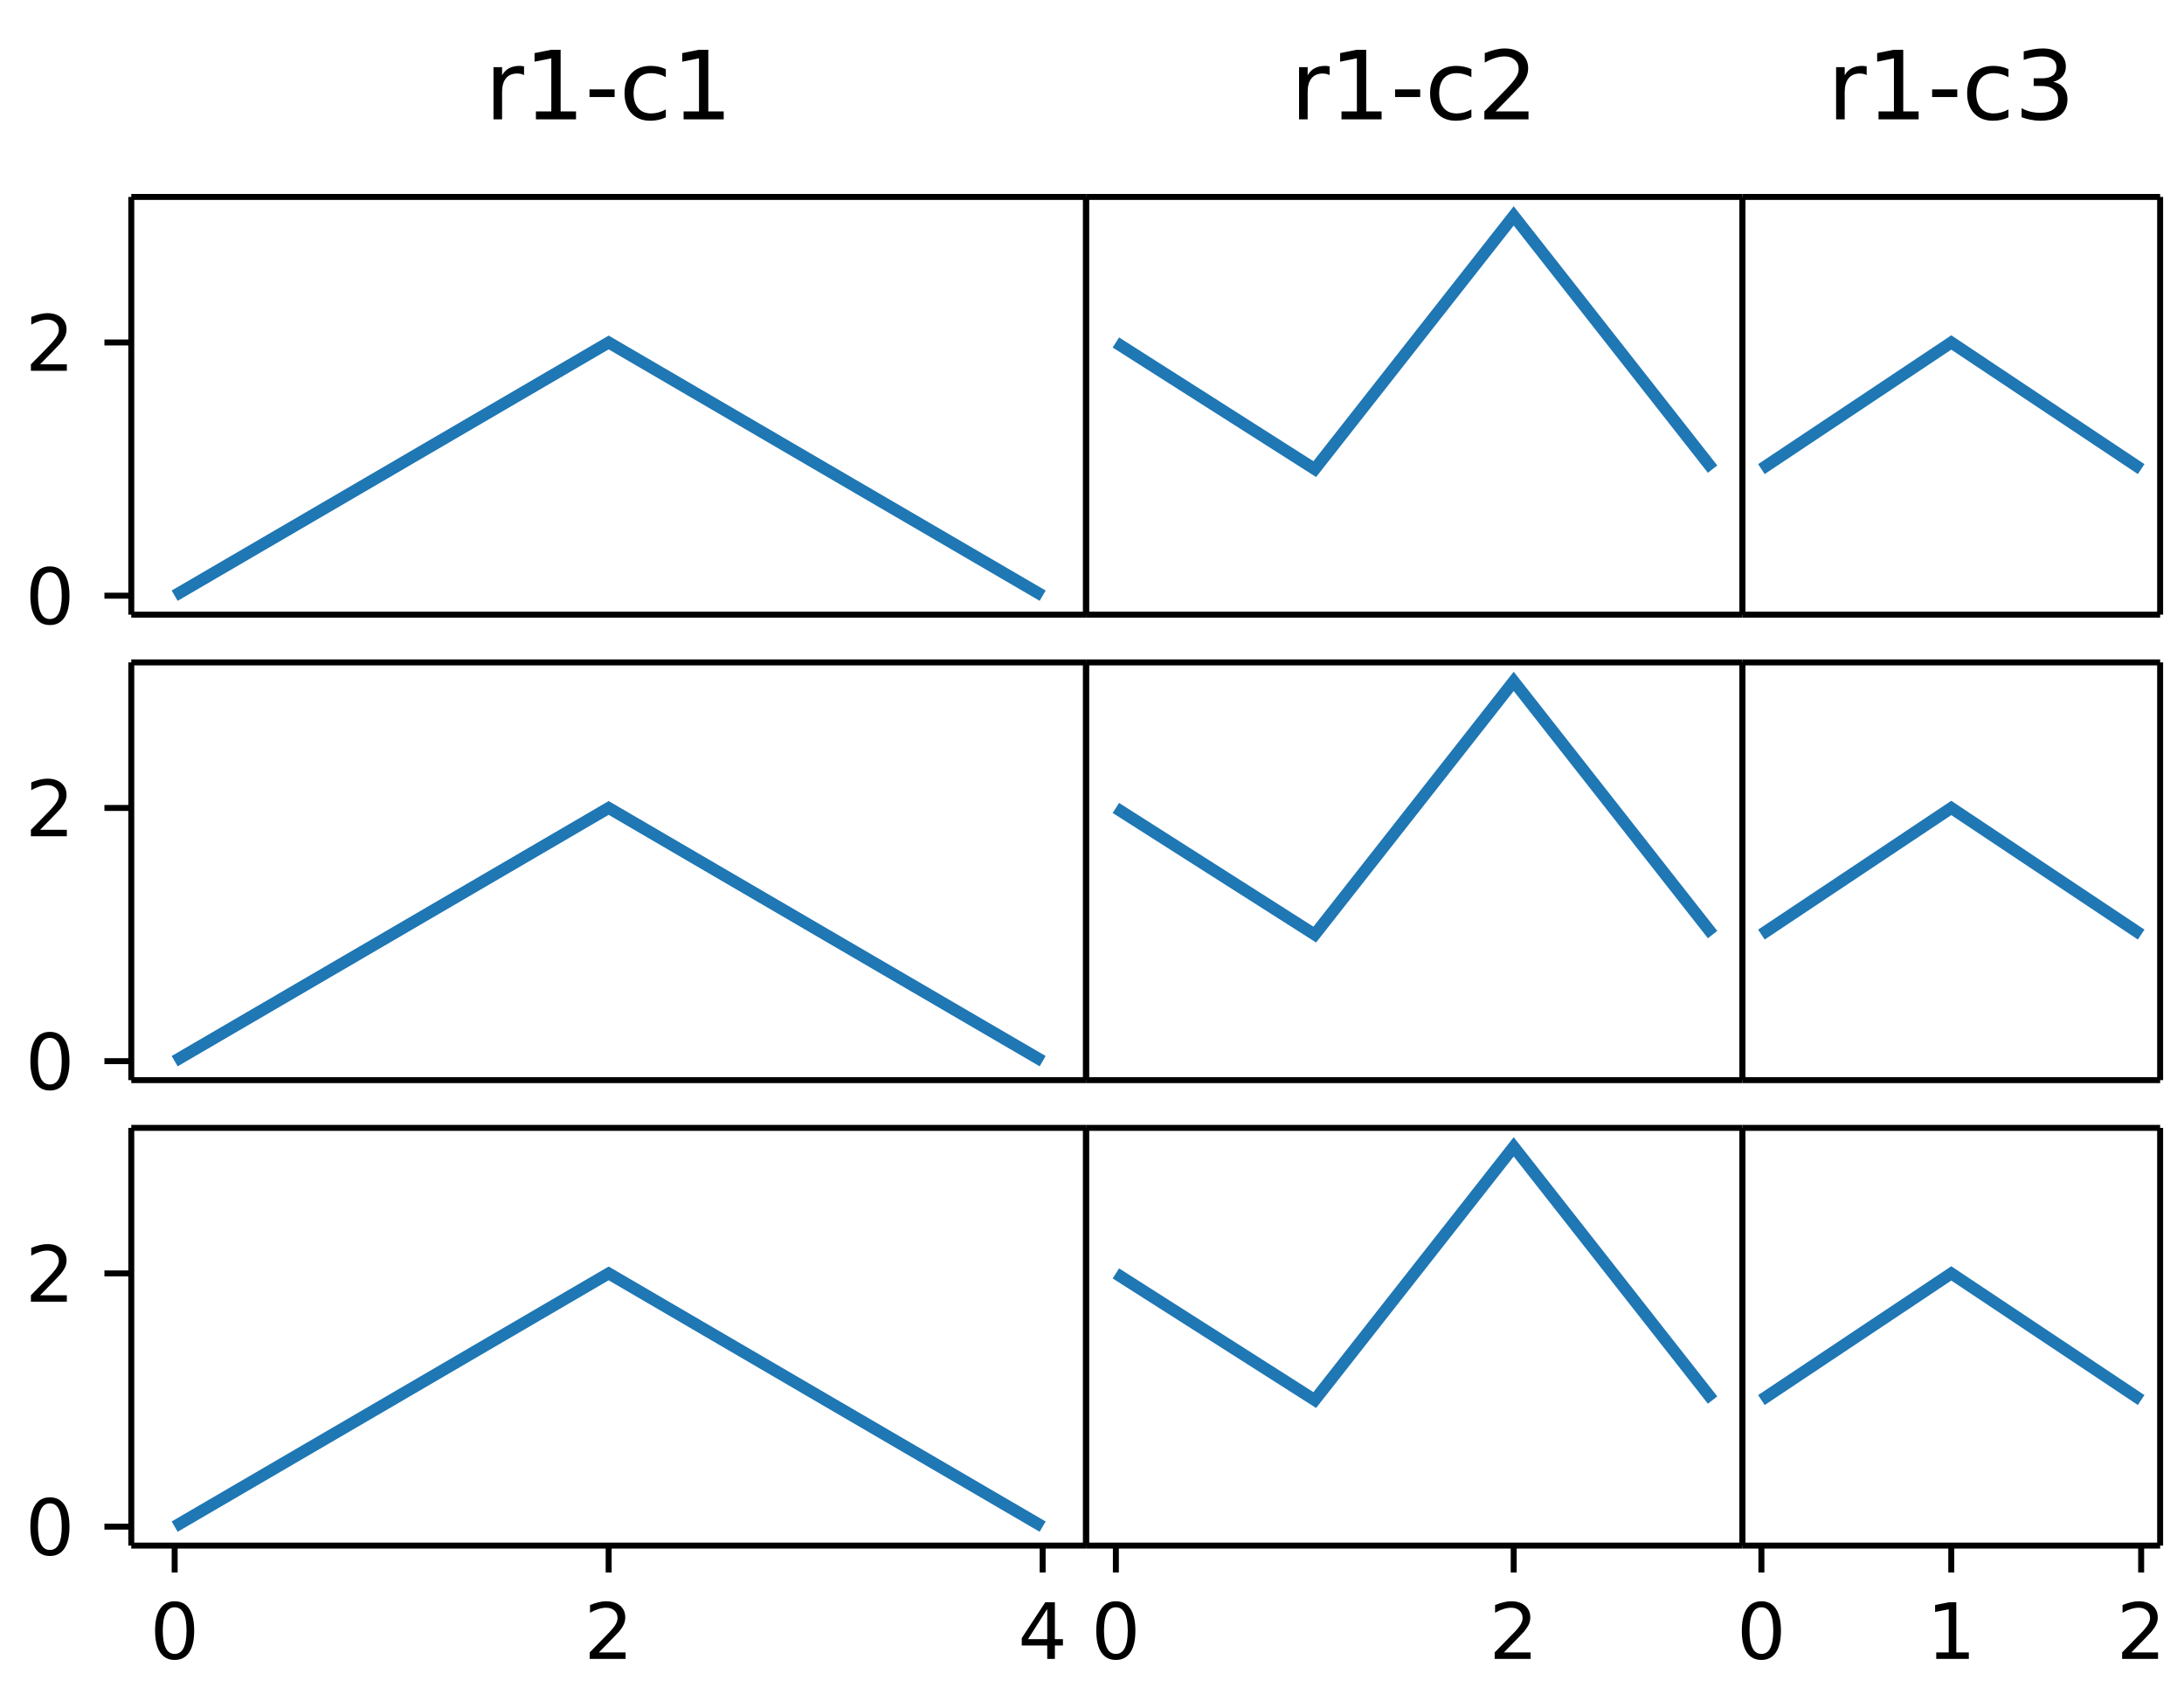
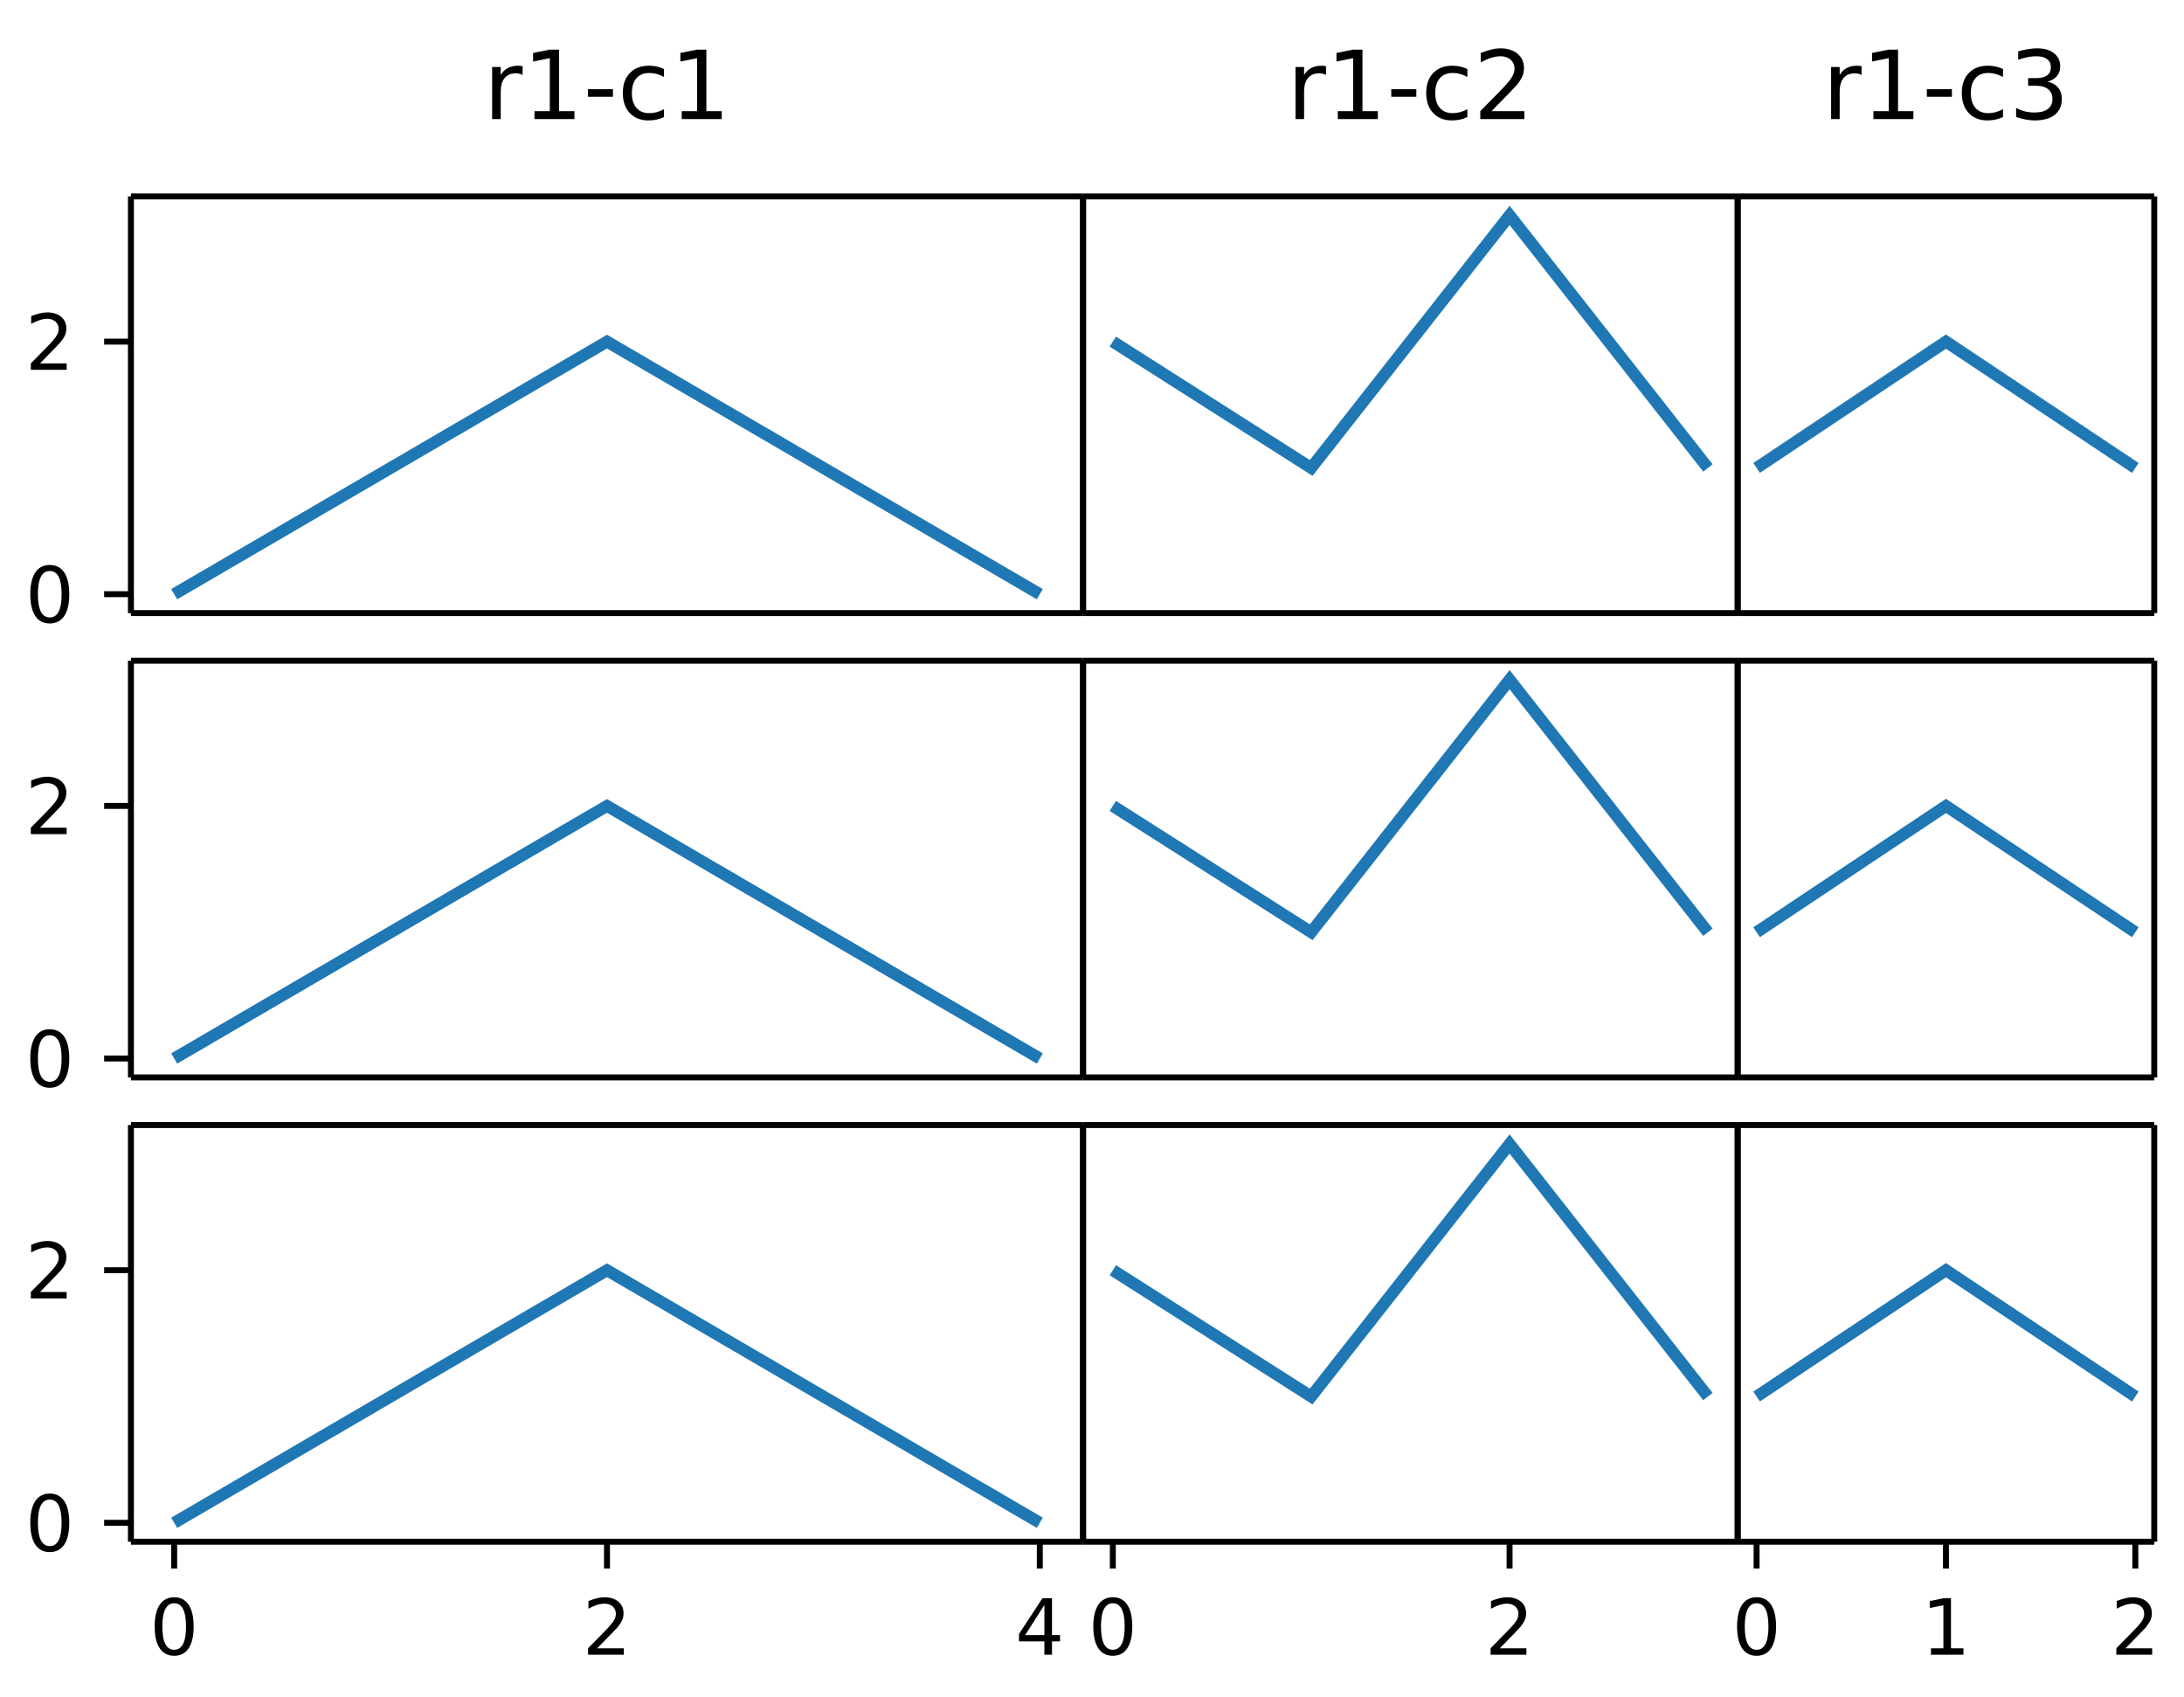
- <svg xmlns="http://www.w3.org/2000/svg" width="366" height="285" viewBox="0 0 366 285" font-family="DejaVu Sans, Bitstream Vera Sans, Verdana, Arial, sans-serif" font-size="11" style="background:#fff" data-plotlet-version="0.5.1" data-plotlet-schema="2" data-plotlet-kind="layout">
+ <svg xmlns="http://www.w3.org/2000/svg" width="367" height="285" viewBox="0 0 367 285" font-family="DejaVu Sans, Bitstream Vera Sans, Verdana, Arial, sans-serif" font-size="11" style="background:#fff" data-plotlet-version="0.5.1" data-plotlet-schema="2" data-plotlet-kind="layout">
  <g transform="translate(4,4)">
    <g transform="translate(18.00,29.00)" data-plotlet-kind="panel" data-plotlet-title="r1-c1" data-plotlet-xscale="linear" data-plotlet-yscale="linear" data-plotlet-xlim="-0.2,4.2" data-plotlet-ylim="-0.15,3.15" data-plotlet-panel-bbox="4,4,178,99" data-plotlet-data-area="18,29,160,70">
      <svg x="0" y="0" width="160.0" height="70.0" overflow="hidden">
        <g class="plotlet-artist" data-plotlet-type="line" data-plotlet-index="0" data-plotlet-color="#1f77b4" data-plotlet-n="5" data-plotlet-x-min="0" data-plotlet-x-max="4" data-plotlet-y-min="0" data-plotlet-y-max="2">
          <path d="M7.27,66.82L43.64,45.61L80.00,24.39L116.36,45.61L152.73,66.82" fill="none" stroke="#1f77b4" stroke-width="2.00" />
        </g>
      </svg>
      <line x1="0.00" x2="160.00" y1="0.00" y2="0.00" stroke="#000000" stroke-width="1.00" />
      <line x1="0.00" x2="160.00" y1="70.00" y2="70.00" stroke="#000000" stroke-width="1.00" />
      <line x1="0.00" x2="0.00" y1="0.00" y2="70.00" stroke="#000000" stroke-width="1.00" />
      <line x1="160.00" x2="160.00" y1="0.00" y2="70.00" stroke="#000000" stroke-width="1.00" />
      <line x1="0.00" x2="-4.50" y1="66.82" y2="66.82" stroke="#000000" stroke-width="1.00" />
      <path d="M-13.64 62.92Q-14.63 62.92 -15.13 63.90Q-15.63 64.87 -15.63 66.83Q-15.63 68.78 -15.13 69.75Q-14.63 70.73 -13.64 70.73Q-12.64 70.73 -12.14 69.75Q-11.65 68.78 -11.65 66.83Q-11.65 64.87 -12.14 63.90Q-12.64 62.92 -13.64 62.92ZM-13.64 61.91Q-12.05 61.91 -11.20 63.17Q-10.36 64.43 -10.36 66.83Q-10.36 69.22 -11.20 70.48Q-12.05 71.74 -13.64 71.74Q-15.23 71.74 -16.07 70.48Q-16.91 69.22 -16.91 66.83Q-16.91 64.43 -16.07 63.17Q-15.23 61.91 -13.64 61.91Z" fill="#000" />
      <line x1="0.00" x2="-4.50" y1="24.39" y2="24.39" stroke="#000000" stroke-width="1.00" />
      <path d="M-15.28 28.05H-10.80V29.13H-16.82V28.05Q-16.09 27.30 -14.83 26.03Q-13.57 24.75 -13.25 24.38Q-12.63 23.69 -12.39 23.21Q-12.14 22.73 -12.14 22.27Q-12.14 21.52 -12.67 21.04Q-13.20 20.56 -14.05 20.56Q-14.65 20.56 -15.32 20.77Q-15.99 20.98 -16.76 21.41V20.11Q-15.98 19.80 -15.31 19.64Q-14.64 19.48 -14.08 19.48Q-12.60 19.48 -11.73 20.22Q-10.85 20.96 -10.85 22.19Q-10.85 22.77 -11.07 23.30Q-11.29 23.82 -11.87 24.53Q-12.03 24.71 -12.88 25.59Q-13.73 26.47 -15.28 28.05Z" fill="#000" />
      <path d="M65.82 -20.41Q65.58 -20.55 65.30 -20.61Q65.01 -20.68 64.67 -20.68Q63.45 -20.68 62.80 -19.89Q62.14 -19.09 62.14 -17.61V-13.00H60.70V-21.75H62.14V-20.39Q62.60 -21.19 63.32 -21.57Q64.05 -21.96 65.09 -21.96Q65.24 -21.96 65.42 -21.94Q65.60 -21.92 65.82 -21.88ZM67.81 -14.33H70.39V-23.23L67.58 -22.66V-24.10L70.37 -24.66H71.95V-14.33H74.53V-13.00H67.81ZM76.79 -18.02H81.00V-16.74H76.79ZM89.58 -21.41V-20.07Q88.97 -20.41 88.36 -20.57Q87.75 -20.74 87.12 -20.74Q85.72 -20.74 84.95 -19.86Q84.18 -18.97 84.18 -17.37Q84.18 -15.77 84.95 -14.88Q85.72 -13.99 87.12 -13.99Q87.75 -13.99 88.36 -14.16Q88.97 -14.33 89.58 -14.66V-13.34Q88.98 -13.05 88.34 -12.91Q87.69 -12.77 86.96 -12.77Q84.99 -12.77 83.82 -14.02Q82.66 -15.26 82.66 -17.37Q82.66 -19.51 83.84 -20.73Q85.01 -21.96 87.06 -21.96Q87.72 -21.96 88.36 -21.82Q88.99 -21.69 89.58 -21.41ZM92.56 -14.33H95.14V-23.23L92.33 -22.66V-24.10L95.12 -24.66H96.70V-14.33H99.28V-13.00H92.56Z" fill="#000" />
    </g>
    <g transform="translate(178.00,29.00)" data-plotlet-kind="panel" data-plotlet-title="r1-c2" data-plotlet-xscale="linear" data-plotlet-yscale="linear" data-plotlet-xlim="-0.15,3.15" data-plotlet-ylim="-0.15,3.15" data-plotlet-panel-bbox="182,4,110,99" data-plotlet-data-area="0,29,110,70">
      <svg x="0" y="0" width="110.0" height="70.0" overflow="hidden">
        <g class="plotlet-artist" data-plotlet-type="line" data-plotlet-index="0" data-plotlet-color="#1f77b4" data-plotlet-n="4" data-plotlet-x-min="0" data-plotlet-x-max="3" data-plotlet-y-min="1" data-plotlet-y-max="3">
          <path d="M5.00,24.39L38.33,45.61L71.67,3.18L105.00,45.61" fill="none" stroke="#1f77b4" stroke-width="2.00" />
        </g>
      </svg>
      <line x1="0.00" x2="110.00" y1="0.00" y2="0.00" stroke="#000000" stroke-width="1.00" />
      <line x1="0.00" x2="110.00" y1="70.00" y2="70.00" stroke="#000000" stroke-width="1.00" />
      <line x1="0.00" x2="0.00" y1="0.00" y2="70.00" stroke="#000000" stroke-width="1.00" />
      <line x1="110.00" x2="110.00" y1="0.00" y2="70.00" stroke="#000000" stroke-width="1.00" />
      <path d="M40.82 -20.41Q40.58 -20.55 40.30 -20.61Q40.01 -20.68 39.67 -20.68Q38.45 -20.68 37.80 -19.89Q37.14 -19.09 37.14 -17.61V-13.00H35.70V-21.75H37.14V-20.39Q37.60 -21.19 38.32 -21.57Q39.05 -21.96 40.09 -21.96Q40.24 -21.96 40.42 -21.94Q40.60 -21.92 40.82 -21.88ZM42.81 -14.33H45.39V-23.23L42.58 -22.66V-24.10L45.37 -24.66H46.95V-14.33H49.53V-13.00H42.81ZM51.79 -18.02H56.00V-16.74H51.79ZM64.58 -21.41V-20.07Q63.97 -20.41 63.36 -20.57Q62.75 -20.74 62.12 -20.74Q60.72 -20.74 59.95 -19.86Q59.18 -18.97 59.18 -17.37Q59.18 -15.77 59.95 -14.88Q60.72 -13.99 62.12 -13.99Q62.75 -13.99 63.36 -14.16Q63.97 -14.33 64.58 -14.66V-13.34Q63.98 -13.05 63.34 -12.91Q62.69 -12.77 61.96 -12.77Q59.99 -12.77 58.82 -14.02Q57.66 -15.26 57.66 -17.37Q57.66 -19.51 58.84 -20.73Q60.01 -21.96 62.06 -21.96Q62.72 -21.96 63.36 -21.82Q63.99 -21.69 64.58 -21.41ZM68.64 -14.33H74.15V-13.00H66.75V-14.33Q67.64 -15.26 69.20 -16.82Q70.75 -18.39 71.14 -18.84Q71.90 -19.70 72.20 -20.29Q72.50 -20.88 72.50 -21.45Q72.50 -22.38 71.85 -22.96Q71.20 -23.55 70.15 -23.55Q69.41 -23.55 68.59 -23.29Q67.76 -23.03 66.82 -22.51V-24.10Q67.78 -24.48 68.61 -24.68Q69.43 -24.88 70.12 -24.88Q71.93 -24.88 73.01 -23.97Q74.09 -23.06 74.09 -21.55Q74.09 -20.83 73.82 -20.18Q73.55 -19.54 72.84 -18.66Q72.64 -18.44 71.60 -17.36Q70.55 -16.27 68.64 -14.33Z" fill="#000" />
    </g>
-     <g transform="translate(288.00,29.00)" data-plotlet-kind="panel" data-plotlet-title="r1-c3" data-plotlet-xscale="linear" data-plotlet-yscale="linear" data-plotlet-xlim="-0.1,2.1" data-plotlet-ylim="-0.15,3.15" data-plotlet-panel-bbox="292,4,70,99" data-plotlet-data-area="0,29,70,70">
+     <g transform="translate(288.00,29.00)" data-plotlet-kind="panel" data-plotlet-title="r1-c3" data-plotlet-xscale="linear" data-plotlet-yscale="linear" data-plotlet-xlim="-0.1,2.1" data-plotlet-ylim="-0.15,3.15" data-plotlet-panel-bbox="292,4,71,99" data-plotlet-data-area="0,29,70,70">
      <svg x="0" y="0" width="70.0" height="70.0" overflow="hidden">
        <g class="plotlet-artist" data-plotlet-type="line" data-plotlet-index="0" data-plotlet-color="#1f77b4" data-plotlet-n="3" data-plotlet-x-min="0" data-plotlet-x-max="2" data-plotlet-y-min="1" data-plotlet-y-max="2">
          <path d="M3.18,45.61L35.00,24.39L66.82,45.61" fill="none" stroke="#1f77b4" stroke-width="2.00" />
        </g>
      </svg>
      <line x1="0.00" x2="70.00" y1="0.00" y2="0.00" stroke="#000000" stroke-width="1.00" />
      <line x1="0.00" x2="70.00" y1="70.00" y2="70.00" stroke="#000000" stroke-width="1.00" />
      <line x1="0.00" x2="0.00" y1="0.00" y2="70.00" stroke="#000000" stroke-width="1.00" />
      <line x1="70.00" x2="70.00" y1="0.00" y2="70.00" stroke="#000000" stroke-width="1.00" />
      <path d="M20.82 -20.41Q20.58 -20.55 20.30 -20.61Q20.01 -20.68 19.67 -20.68Q18.45 -20.68 17.80 -19.89Q17.14 -19.09 17.14 -17.61V-13.00H15.70V-21.75H17.14V-20.39Q17.60 -21.19 18.32 -21.57Q19.05 -21.96 20.09 -21.96Q20.24 -21.96 20.42 -21.94Q20.60 -21.92 20.82 -21.88ZM22.81 -14.33H25.39V-23.23L22.58 -22.66V-24.10L25.37 -24.66H26.95V-14.33H29.53V-13.00H22.81ZM31.79 -18.02H36.00V-16.74H31.79ZM44.58 -21.41V-20.07Q43.97 -20.41 43.36 -20.57Q42.75 -20.74 42.12 -20.74Q40.72 -20.74 39.95 -19.86Q39.18 -18.97 39.18 -17.37Q39.18 -15.77 39.95 -14.88Q40.72 -13.99 42.12 -13.99Q42.75 -13.99 43.36 -14.16Q43.97 -14.33 44.58 -14.66V-13.34Q43.98 -13.05 43.34 -12.91Q42.69 -12.77 41.96 -12.77Q39.99 -12.77 38.82 -14.02Q37.66 -15.26 37.66 -17.37Q37.66 -19.51 38.84 -20.73Q40.01 -21.96 42.06 -21.96Q42.72 -21.96 43.36 -21.82Q43.99 -21.69 44.58 -21.41ZM52.07 -19.29Q53.20 -19.05 53.84 -18.28Q54.47 -17.52 54.47 -16.39Q54.47 -14.66 53.29 -13.72Q52.10 -12.77 49.91 -12.77Q49.18 -12.77 48.40 -12.92Q47.62 -13.06 46.79 -13.35V-14.88Q47.45 -14.49 48.23 -14.30Q49.01 -14.10 49.86 -14.10Q51.35 -14.10 52.12 -14.69Q52.90 -15.27 52.90 -16.39Q52.90 -17.42 52.18 -18.00Q51.46 -18.59 50.17 -18.59H48.81V-19.88H50.23Q51.39 -19.88 52.01 -20.35Q52.63 -20.81 52.63 -21.69Q52.63 -22.59 51.99 -23.07Q51.36 -23.55 50.17 -23.55Q49.52 -23.55 48.78 -23.41Q48.04 -23.27 47.14 -22.97V-24.38Q48.04 -24.62 48.83 -24.75Q49.61 -24.88 50.31 -24.88Q52.11 -24.88 53.15 -24.06Q54.20 -23.24 54.20 -21.85Q54.20 -20.88 53.64 -20.21Q53.09 -19.55 52.07 -19.29Z" fill="#000" />
    </g>
    <g transform="translate(18.00,107.00)" data-plotlet-kind="panel" data-plotlet-title="r2-c1" data-plotlet-xscale="linear" data-plotlet-yscale="linear" data-plotlet-xlim="-0.2,4.2" data-plotlet-ylim="-0.15,3.15" data-plotlet-panel-bbox="4,111,178,70" data-plotlet-data-area="18,0,160,70">
      <svg x="0" y="0" width="160.0" height="70.0" overflow="hidden">
        <g class="plotlet-artist" data-plotlet-type="line" data-plotlet-index="0" data-plotlet-color="#1f77b4" data-plotlet-n="5" data-plotlet-x-min="0" data-plotlet-x-max="4" data-plotlet-y-min="0" data-plotlet-y-max="2">
          <path d="M7.27,66.82L43.64,45.61L80.00,24.39L116.36,45.61L152.73,66.82" fill="none" stroke="#1f77b4" stroke-width="2.00" />
        </g>
      </svg>
      <line x1="0.00" x2="160.00" y1="0.00" y2="0.00" stroke="#000000" stroke-width="1.00" />
      <line x1="0.00" x2="160.00" y1="70.00" y2="70.00" stroke="#000000" stroke-width="1.00" />
      <line x1="0.00" x2="0.00" y1="0.00" y2="70.00" stroke="#000000" stroke-width="1.00" />
      <line x1="160.00" x2="160.00" y1="0.00" y2="70.00" stroke="#000000" stroke-width="1.00" />
      <line x1="0.00" x2="-4.50" y1="66.82" y2="66.82" stroke="#000000" stroke-width="1.00" />
      <path d="M-13.64 62.92Q-14.63 62.92 -15.13 63.90Q-15.63 64.87 -15.63 66.83Q-15.63 68.78 -15.13 69.75Q-14.63 70.73 -13.64 70.73Q-12.64 70.73 -12.14 69.75Q-11.65 68.78 -11.65 66.83Q-11.65 64.87 -12.14 63.90Q-12.64 62.92 -13.64 62.92ZM-13.64 61.91Q-12.05 61.91 -11.20 63.17Q-10.36 64.43 -10.36 66.83Q-10.36 69.22 -11.20 70.48Q-12.05 71.74 -13.64 71.74Q-15.23 71.74 -16.07 70.48Q-16.91 69.22 -16.91 66.83Q-16.91 64.43 -16.07 63.17Q-15.23 61.91 -13.64 61.91Z" fill="#000" />
      <line x1="0.00" x2="-4.50" y1="24.39" y2="24.39" stroke="#000000" stroke-width="1.00" />
      <path d="M-15.28 28.05H-10.80V29.13H-16.82V28.05Q-16.09 27.30 -14.83 26.03Q-13.57 24.75 -13.25 24.38Q-12.63 23.69 -12.39 23.21Q-12.14 22.73 -12.14 22.27Q-12.14 21.52 -12.67 21.04Q-13.20 20.56 -14.05 20.56Q-14.65 20.56 -15.32 20.77Q-15.99 20.98 -16.76 21.41V20.11Q-15.98 19.80 -15.31 19.64Q-14.64 19.48 -14.08 19.48Q-12.60 19.48 -11.73 20.22Q-10.85 20.96 -10.85 22.19Q-10.85 22.77 -11.07 23.30Q-11.29 23.82 -11.87 24.53Q-12.03 24.71 -12.88 25.59Q-13.73 26.47 -15.28 28.05Z" fill="#000" />
    </g>
    <g transform="translate(178.00,107.00)" data-plotlet-kind="panel" data-plotlet-title="r2-c2" data-plotlet-xscale="linear" data-plotlet-yscale="linear" data-plotlet-xlim="-0.15,3.15" data-plotlet-ylim="-0.15,3.15" data-plotlet-panel-bbox="182,111,110,70" data-plotlet-data-area="0,0,110,70">
      <svg x="0" y="0" width="110.0" height="70.0" overflow="hidden">
        <g class="plotlet-artist" data-plotlet-type="line" data-plotlet-index="0" data-plotlet-color="#1f77b4" data-plotlet-n="4" data-plotlet-x-min="0" data-plotlet-x-max="3" data-plotlet-y-min="1" data-plotlet-y-max="3">
          <path d="M5.00,24.39L38.33,45.61L71.67,3.18L105.00,45.61" fill="none" stroke="#1f77b4" stroke-width="2.00" />
        </g>
      </svg>
      <line x1="0.00" x2="110.00" y1="0.00" y2="0.00" stroke="#000000" stroke-width="1.00" />
      <line x1="0.00" x2="110.00" y1="70.00" y2="70.00" stroke="#000000" stroke-width="1.00" />
      <line x1="0.00" x2="0.00" y1="0.00" y2="70.00" stroke="#000000" stroke-width="1.00" />
      <line x1="110.00" x2="110.00" y1="0.00" y2="70.00" stroke="#000000" stroke-width="1.00" />
    </g>
-     <g transform="translate(288.00,107.00)" data-plotlet-kind="panel" data-plotlet-title="r2-c3" data-plotlet-xscale="linear" data-plotlet-yscale="linear" data-plotlet-xlim="-0.1,2.1" data-plotlet-ylim="-0.15,3.15" data-plotlet-panel-bbox="292,111,70,70" data-plotlet-data-area="0,0,70,70">
+     <g transform="translate(288.00,107.00)" data-plotlet-kind="panel" data-plotlet-title="r2-c3" data-plotlet-xscale="linear" data-plotlet-yscale="linear" data-plotlet-xlim="-0.1,2.1" data-plotlet-ylim="-0.15,3.15" data-plotlet-panel-bbox="292,111,71,70" data-plotlet-data-area="0,0,70,70">
      <svg x="0" y="0" width="70.0" height="70.0" overflow="hidden">
        <g class="plotlet-artist" data-plotlet-type="line" data-plotlet-index="0" data-plotlet-color="#1f77b4" data-plotlet-n="3" data-plotlet-x-min="0" data-plotlet-x-max="2" data-plotlet-y-min="1" data-plotlet-y-max="2">
          <path d="M3.18,45.61L35.00,24.39L66.82,45.61" fill="none" stroke="#1f77b4" stroke-width="2.00" />
        </g>
      </svg>
      <line x1="0.00" x2="70.00" y1="0.00" y2="0.00" stroke="#000000" stroke-width="1.00" />
      <line x1="0.00" x2="70.00" y1="70.00" y2="70.00" stroke="#000000" stroke-width="1.00" />
      <line x1="0.00" x2="0.00" y1="0.00" y2="70.00" stroke="#000000" stroke-width="1.00" />
      <line x1="70.00" x2="70.00" y1="0.00" y2="70.00" stroke="#000000" stroke-width="1.00" />
    </g>
    <g transform="translate(18.00,185.00)" data-plotlet-kind="panel" data-plotlet-title="r3-c1" data-plotlet-xscale="linear" data-plotlet-yscale="linear" data-plotlet-xlim="-0.2,4.2" data-plotlet-ylim="-0.15,3.15" data-plotlet-panel-bbox="4,189,178,92" data-plotlet-data-area="18,0,160,70">
      <svg x="0" y="0" width="160.0" height="70.0" overflow="hidden">
        <g class="plotlet-artist" data-plotlet-type="line" data-plotlet-index="0" data-plotlet-color="#1f77b4" data-plotlet-n="5" data-plotlet-x-min="0" data-plotlet-x-max="4" data-plotlet-y-min="0" data-plotlet-y-max="2">
          <path d="M7.27,66.82L43.64,45.61L80.00,24.39L116.36,45.61L152.73,66.82" fill="none" stroke="#1f77b4" stroke-width="2.00" />
        </g>
      </svg>
      <line x1="0.00" x2="160.00" y1="0.00" y2="0.00" stroke="#000000" stroke-width="1.00" />
      <line x1="0.00" x2="160.00" y1="70.00" y2="70.00" stroke="#000000" stroke-width="1.00" />
      <line x1="0.00" x2="0.00" y1="0.00" y2="70.00" stroke="#000000" stroke-width="1.00" />
      <line x1="160.00" x2="160.00" y1="0.00" y2="70.00" stroke="#000000" stroke-width="1.00" />
      <line x1="7.27" x2="7.27" y1="70.00" y2="74.50" stroke="#000000" stroke-width="1.00" />
      <path d="M7.27 80.34Q6.28 80.34 5.78 81.32Q5.28 82.29 5.28 84.25Q5.28 86.20 5.78 87.17Q6.28 88.15 7.27 88.15Q8.27 88.15 8.76 87.17Q9.26 86.20 9.26 84.25Q9.26 82.29 8.76 81.32Q8.27 80.34 7.27 80.34ZM7.27 79.33Q8.86 79.33 9.70 80.59Q10.54 81.85 10.54 84.25Q10.54 86.64 9.70 87.90Q8.86 89.16 7.27 89.16Q5.68 89.16 4.84 87.90Q3.99 86.64 3.99 84.25Q3.99 81.85 4.84 80.59Q5.68 79.33 7.27 79.33Z" fill="#000" />
      <line x1="80.00" x2="80.00" y1="70.00" y2="74.50" stroke="#000000" stroke-width="1.00" />
      <path d="M78.36 87.90H82.83V88.98H76.82V87.90Q77.55 87.14 78.81 85.87Q80.07 84.60 80.39 84.23Q81.01 83.54 81.25 83.06Q81.49 82.58 81.49 82.12Q81.49 81.36 80.96 80.88Q80.43 80.41 79.58 80.41Q78.98 80.41 78.31 80.62Q77.64 80.83 76.88 81.25V79.96Q77.65 79.65 78.33 79.49Q79.00 79.33 79.56 79.33Q81.03 79.33 81.91 80.06Q82.78 80.80 82.78 82.03Q82.78 82.62 82.56 83.14Q82.35 83.66 81.77 84.38Q81.61 84.56 80.76 85.44Q79.91 86.32 78.36 87.90Z" fill="#000" />
      <line x1="152.73" x2="152.73" y1="70.00" y2="74.50" stroke="#000000" stroke-width="1.00" />
      <path d="M153.50 80.62 150.27 85.68H153.50ZM153.17 79.50H154.78V85.68H156.13V86.74H154.78V88.98H153.50V86.74H149.23V85.50Z" fill="#000" />
      <line x1="0.00" x2="-4.50" y1="66.82" y2="66.82" stroke="#000000" stroke-width="1.00" />
      <path d="M-13.64 62.92Q-14.63 62.92 -15.13 63.90Q-15.63 64.87 -15.63 66.83Q-15.63 68.78 -15.13 69.75Q-14.63 70.73 -13.64 70.73Q-12.64 70.73 -12.14 69.75Q-11.65 68.78 -11.65 66.83Q-11.65 64.87 -12.14 63.90Q-12.64 62.92 -13.64 62.92ZM-13.64 61.91Q-12.05 61.91 -11.20 63.17Q-10.36 64.43 -10.36 66.83Q-10.36 69.22 -11.20 70.48Q-12.05 71.74 -13.64 71.74Q-15.23 71.74 -16.07 70.48Q-16.91 69.22 -16.91 66.83Q-16.91 64.43 -16.07 63.17Q-15.23 61.91 -13.64 61.91Z" fill="#000" />
      <line x1="0.00" x2="-4.50" y1="24.39" y2="24.39" stroke="#000000" stroke-width="1.00" />
      <path d="M-15.28 28.05H-10.80V29.13H-16.82V28.05Q-16.09 27.30 -14.83 26.03Q-13.57 24.75 -13.25 24.38Q-12.63 23.69 -12.39 23.21Q-12.14 22.73 -12.14 22.27Q-12.14 21.52 -12.67 21.04Q-13.20 20.56 -14.05 20.56Q-14.65 20.56 -15.32 20.77Q-15.99 20.98 -16.76 21.41V20.11Q-15.98 19.80 -15.31 19.64Q-14.64 19.48 -14.08 19.48Q-12.60 19.48 -11.73 20.22Q-10.85 20.96 -10.85 22.19Q-10.85 22.77 -11.07 23.30Q-11.29 23.82 -11.87 24.53Q-12.03 24.71 -12.88 25.59Q-13.73 26.47 -15.28 28.05Z" fill="#000" />
    </g>
    <g transform="translate(178.00,185.00)" data-plotlet-kind="panel" data-plotlet-title="r3-c2" data-plotlet-xscale="linear" data-plotlet-yscale="linear" data-plotlet-xlim="-0.15,3.15" data-plotlet-ylim="-0.15,3.15" data-plotlet-panel-bbox="182,189,110,92" data-plotlet-data-area="0,0,110,70">
      <svg x="0" y="0" width="110.0" height="70.0" overflow="hidden">
        <g class="plotlet-artist" data-plotlet-type="line" data-plotlet-index="0" data-plotlet-color="#1f77b4" data-plotlet-n="4" data-plotlet-x-min="0" data-plotlet-x-max="3" data-plotlet-y-min="1" data-plotlet-y-max="3">
          <path d="M5.00,24.39L38.33,45.61L71.67,3.18L105.00,45.61" fill="none" stroke="#1f77b4" stroke-width="2.00" />
        </g>
      </svg>
      <line x1="0.00" x2="110.00" y1="0.00" y2="0.00" stroke="#000000" stroke-width="1.00" />
      <line x1="0.00" x2="110.00" y1="70.00" y2="70.00" stroke="#000000" stroke-width="1.00" />
      <line x1="0.00" x2="0.00" y1="0.00" y2="70.00" stroke="#000000" stroke-width="1.00" />
      <line x1="110.00" x2="110.00" y1="0.00" y2="70.00" stroke="#000000" stroke-width="1.00" />
      <line x1="5.00" x2="5.00" y1="70.00" y2="74.50" stroke="#000000" stroke-width="1.00" />
      <path d="M5.00 80.34Q4.01 80.34 3.51 81.32Q3.01 82.29 3.01 84.25Q3.01 86.20 3.51 87.17Q4.01 88.15 5.00 88.15Q5.99 88.15 6.49 87.17Q6.99 86.20 6.99 84.25Q6.99 82.29 6.49 81.32Q5.99 80.34 5.00 80.34ZM5.00 79.33Q6.59 79.33 7.43 80.59Q8.27 81.85 8.27 84.25Q8.27 86.64 7.43 87.90Q6.59 89.16 5.00 89.16Q3.40 89.16 2.56 87.90Q1.72 86.64 1.72 84.25Q1.72 81.85 2.56 80.59Q3.40 79.33 5.00 79.33Z" fill="#000" />
      <line x1="71.67" x2="71.67" y1="70.00" y2="74.50" stroke="#000000" stroke-width="1.00" />
      <path d="M70.03 87.90H74.50V88.98H68.48V87.90Q69.21 87.14 70.47 85.87Q71.73 84.60 72.06 84.23Q72.67 83.54 72.92 83.06Q73.16 82.58 73.16 82.12Q73.16 81.36 72.63 80.88Q72.10 80.41 71.25 80.41Q70.65 80.41 69.98 80.62Q69.31 80.83 68.55 81.25V79.96Q69.32 79.65 69.99 79.49Q70.67 79.33 71.23 79.33Q72.70 79.33 73.57 80.06Q74.45 80.80 74.45 82.03Q74.45 82.62 74.23 83.14Q74.01 83.66 73.43 84.38Q73.28 84.56 72.43 85.44Q71.57 86.32 70.03 87.90Z" fill="#000" />
    </g>
-     <g transform="translate(288.00,185.00)" data-plotlet-kind="panel" data-plotlet-title="r3-c3" data-plotlet-xscale="linear" data-plotlet-yscale="linear" data-plotlet-xlim="-0.1,2.1" data-plotlet-ylim="-0.15,3.15" data-plotlet-panel-bbox="292,189,70,92" data-plotlet-data-area="0,0,70,70">
+     <g transform="translate(288.00,185.00)" data-plotlet-kind="panel" data-plotlet-title="r3-c3" data-plotlet-xscale="linear" data-plotlet-yscale="linear" data-plotlet-xlim="-0.1,2.1" data-plotlet-ylim="-0.15,3.15" data-plotlet-panel-bbox="292,189,71,92" data-plotlet-data-area="0,0,70,70">
      <svg x="0" y="0" width="70.0" height="70.0" overflow="hidden">
        <g class="plotlet-artist" data-plotlet-type="line" data-plotlet-index="0" data-plotlet-color="#1f77b4" data-plotlet-n="3" data-plotlet-x-min="0" data-plotlet-x-max="2" data-plotlet-y-min="1" data-plotlet-y-max="2">
          <path d="M3.18,45.61L35.00,24.39L66.82,45.61" fill="none" stroke="#1f77b4" stroke-width="2.00" />
        </g>
      </svg>
      <line x1="0.00" x2="70.00" y1="0.00" y2="0.00" stroke="#000000" stroke-width="1.00" />
      <line x1="0.00" x2="70.00" y1="70.00" y2="70.00" stroke="#000000" stroke-width="1.00" />
      <line x1="0.00" x2="0.00" y1="0.00" y2="70.00" stroke="#000000" stroke-width="1.00" />
      <line x1="70.00" x2="70.00" y1="0.00" y2="70.00" stroke="#000000" stroke-width="1.00" />
      <line x1="3.18" x2="3.18" y1="70.00" y2="74.50" stroke="#000000" stroke-width="1.00" />
      <path d="M3.18 80.34Q2.19 80.34 1.69 81.32Q1.19 82.29 1.19 84.25Q1.19 86.20 1.69 87.17Q2.19 88.15 3.18 88.15Q4.18 88.15 4.67 87.17Q5.17 86.20 5.17 84.25Q5.17 82.29 4.67 81.32Q4.18 80.34 3.18 80.34ZM3.18 79.33Q4.77 79.33 5.61 80.59Q6.45 81.85 6.45 84.25Q6.45 86.64 5.61 87.90Q4.77 89.16 3.18 89.16Q1.59 89.16 0.74 87.90Q-0.10 86.64 -0.10 84.25Q-0.10 81.85 0.74 80.59Q1.59 79.33 3.18 79.33Z" fill="#000" />
      <line x1="35.00" x2="35.00" y1="70.00" y2="74.50" stroke="#000000" stroke-width="1.00" />
      <path d="M32.48 87.90H34.57V80.67L32.29 81.12V79.96L34.56 79.50H35.84V87.90H37.94V88.98H32.48Z" fill="#000" />
      <line x1="66.82" x2="66.82" y1="70.00" y2="74.50" stroke="#000000" stroke-width="1.00" />
      <path d="M65.18 87.90H69.65V88.98H63.63V87.90Q64.36 87.14 65.62 85.87Q66.88 84.60 67.21 84.23Q67.82 83.54 68.07 83.06Q68.31 82.58 68.31 82.12Q68.31 81.36 67.78 80.88Q67.25 80.41 66.40 80.41Q65.80 80.41 65.13 80.62Q64.46 80.83 63.70 81.25V79.96Q64.47 79.65 65.15 79.49Q65.82 79.33 66.38 79.33Q67.85 79.33 68.73 80.06Q69.60 80.80 69.60 82.03Q69.60 82.62 69.38 83.14Q69.16 83.66 68.59 84.38Q68.43 84.56 67.58 85.44Q66.73 86.32 65.18 87.90Z" fill="#000" />
    </g>
  </g>
</svg>
